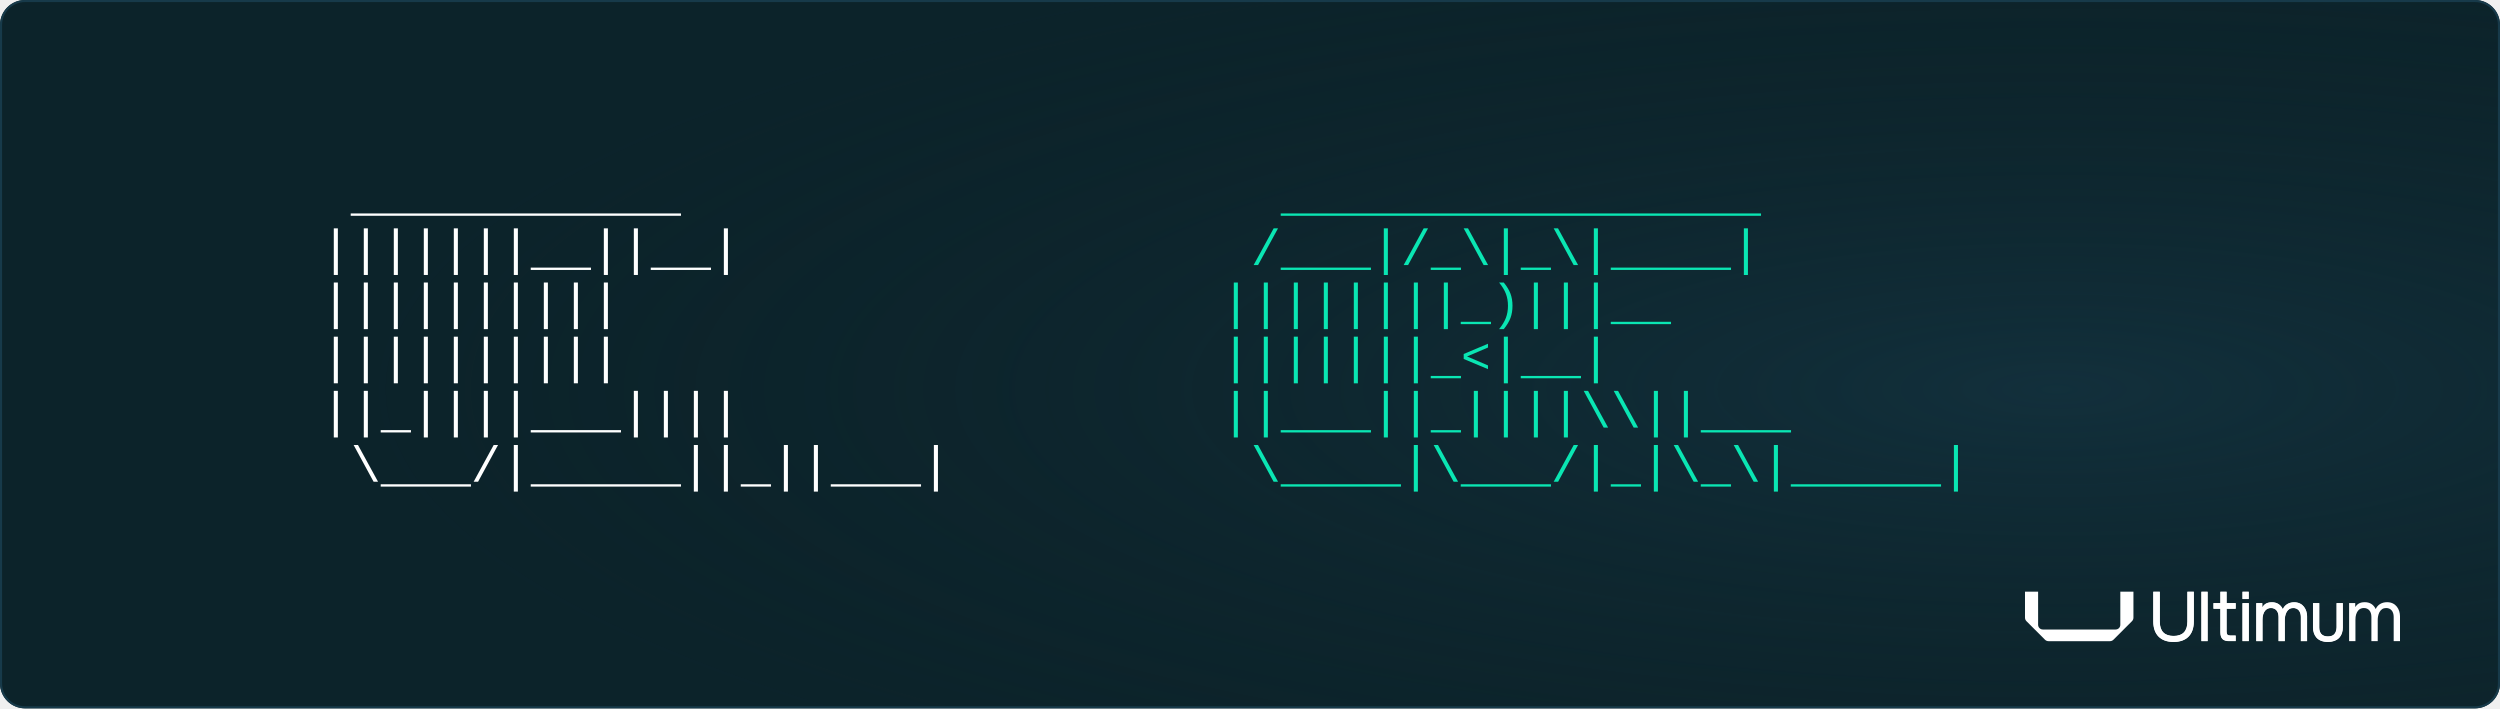
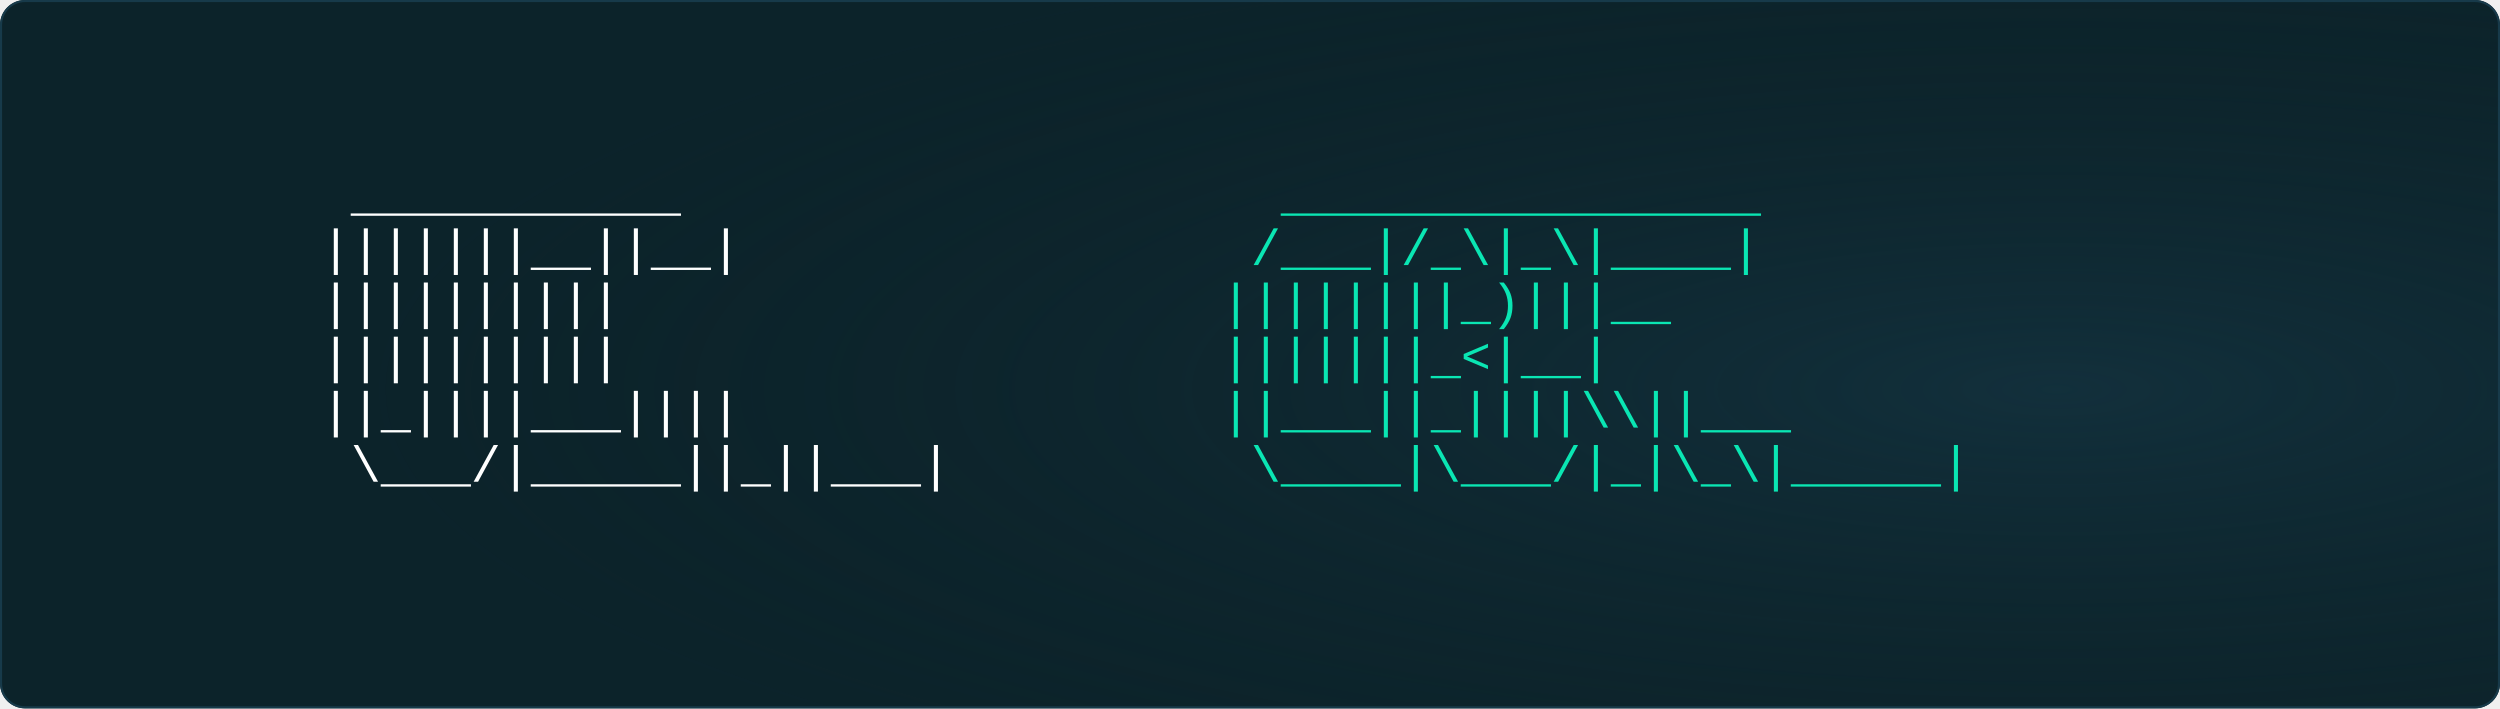
<svg xmlns="http://www.w3.org/2000/svg" width="1200" height="340" viewBox="0 0 1200 340" role="img" aria-labelledby="title description">
  <defs>
    <radialGradient id="ambient" cx="82%" cy="55%" r="68%">
      <stop offset="0" stop-color="#173A4A" stop-opacity=".55" />
      <stop offset="1" stop-color="#0C232A" stop-opacity="0" />
    </radialGradient>
  </defs>
  <rect width="1200" height="340" rx="12" fill="#0C232A" />
  <rect width="1200" height="340" rx="12" fill="url(#ambient)" />
  <rect x=".5" y=".5" width="1199" height="339" rx="11.5" fill="none" stroke="#173A4A" />
-   <svg x="972" y="284" width="180" height="24.189" viewBox="0 0 1332 179" fill="none" aria-label="Ultimum">
-     <g clip-path="url(#clip0_2081_131)">
-       <path d="M715.6 60.118V141.892C715.6 152.235 719.344 156.261 728.933 156.261H747.881V175.17H725.66C703.52 175.17 694.497 166.106 694.497 143.925V60.132H669.973V41.237H694.497V0.673H715.613V41.21H747.895V60.105H715.613L715.6 60.118Z" fill="white" />
-       <path d="M599.149 0.673V106.405C599.149 152.019 573.305 178.186 527.785 178.186C482.266 178.186 456.166 152.019 456.166 106.405V0.673H478.306V106.405C478.306 140.491 494.952 157.77 527.785 157.77C560.619 157.77 577.264 140.491 577.264 106.405H577.251V0.673H599.135H599.149Z" fill="white" />
-       <path d="M648.183 0.673H627.066V175.156H648.183V0.673Z" fill="white" />
-       <path d="M794.142 0.673H773.012V25.642H794.142V0.673Z" fill="white" />
-       <path d="M794.398 41.224H773.012V175.156H794.398V41.224Z" fill="white" />
-       <path d="M1107.27 125.825C1107.27 132.667 1105.68 150.713 1090.91 156.841C1084.03 159.709 1074.88 160.315 1066.45 158.497C1060.31 157.164 1055.21 154.241 1051.66 150.026C1047.06 144.545 1044.72 136.882 1044.72 127.28V41.224H1023.58V127.859C1023.58 141.474 1027.77 153.797 1035.38 162.524C1039.56 167.318 1044.93 171.13 1050.94 173.608C1058.4 176.678 1066.96 178.2 1075.56 178.2C1084.15 178.2 1093.14 176.611 1100.86 173.419C1107.98 170.47 1113.74 166.241 1117.98 160.84C1124.7 152.275 1128.37 140.559 1128.37 127.859V41.224H1107.24V127.28L1107.27 125.839V125.825Z" fill="white" />
-       <path d="M338.582 0V117.691C338.582 126.903 331.108 134.391 321.883 134.391H63.27C54.058 134.391 46.57 126.916 46.57 117.691L46.543 0H0V92.386C0 97.046 1.845 101.503 5.145 104.803L71.013 170.685C74.313 173.984 78.77 175.829 83.43 175.829H301.709C306.368 175.829 310.84 173.984 314.126 170.685L380.008 104.803C383.307 101.503 385.166 97.046 385.166 92.386V0H338.582Z" fill="white" />
-       <path d="M956.315 38.18C937.313 38.18 922.014 47.634 915.886 63.593C908.668 47.418 895.524 38.18 877.181 38.18C856.644 38.18 848.927 47.162 842.368 56.967V41.21H821.992V175.142H843.122V100.318C842.705 78.083 851.997 57.573 873.653 57.573C890.608 57.573 901.126 69.868 901.126 89.692V175.156H922.257V100.331C922.257 84.911 928.128 57.586 952.787 57.586C969.742 57.586 980.287 69.882 980.287 89.706V175.169H1001.4V87.686C1001.4 63.848 987.304 38.207 956.342 38.207H956.329L956.315 38.18Z" fill="white" />
-       <path d="M716.274 0H693.81V40.537H669.286V60.778H693.81V143.898C693.81 166.564 703.035 175.816 725.647 175.816H748.541V155.561H728.919C719.694 155.561 716.26 151.844 716.26 141.865V60.765H748.541V40.523H716.26V0H716.274Z" fill="white" />
-       <path d="M576.577 106.405V106.998C576.402 140.235 559.985 157.096 527.785 157.096C495.584 157.096 478.979 140.047 478.979 106.405V0H455.492V106.405C455.492 152.45 481.848 178.86 527.785 178.86C573.722 178.86 599.822 152.45 599.822 106.405V0H576.59V106.405H576.577Z" fill="white" />
-       <path d="M648.856 0H626.393V175.829H648.856V0Z" fill="white" />
-       <path d="M794.815 0H772.338V26.315H794.815V0Z" fill="white" />
-       <path d="M795.071 40.55H772.338V175.83H795.071V40.55Z" fill="white" />
-       <path d="M1106.57 127.28C1106.35 134.108 1104.35 150.551 1090.65 156.221C1086.5 157.945 1081.52 158.861 1076.22 158.861C1072.96 158.861 1069.72 158.524 1066.6 157.837C1060.61 156.531 1055.62 153.689 1052.19 149.595C1047.69 144.235 1045.4 136.721 1045.4 127.28V40.55H1022.92V127.859C1022.92 141.65 1027.17 154.12 1034.88 162.955C1039.11 167.803 1044.58 171.709 1050.68 174.227C1058.06 177.257 1066.67 178.86 1075.56 178.86C1084.44 178.86 1093.57 177.149 1101.12 174.038C1108.36 171.035 1114.21 166.739 1118.5 161.258C1125.3 152.585 1129.05 140.72 1129.05 127.859V40.55H1106.57V127.28Z" fill="white" />
-       <path d="M956.315 37.506C937.407 37.506 922.404 46.597 915.846 61.896C908.196 45.923 894.85 37.506 877.181 37.506C857.559 37.506 849.519 45.479 843.041 54.785V40.55H821.318V175.829H843.795V100.318C843.526 85.76 847.485 73.222 854.663 65.909C859.646 60.832 866.043 58.26 873.652 58.26C890.19 58.26 900.452 70.313 900.452 89.706V175.843H922.929V100.345C922.929 95.712 923.508 83.82 928.868 73.491C934.121 63.391 942.161 58.26 952.786 58.26C969.338 58.26 979.613 70.313 979.613 89.706V175.843H1002.08V87.686C1002.08 63.525 987.761 37.533 956.328 37.533L956.315 37.506Z" fill="white" />
-       <path d="M1286.25 37.358C1267.34 37.358 1252.34 46.449 1245.78 61.761C1238.13 45.789 1224.79 37.358 1207.12 37.358C1187.5 37.358 1179.46 45.331 1172.98 54.637V40.389H1151.25V175.668H1173.73V100.157C1173.46 85.598 1177.42 73.06 1184.6 65.748C1189.58 60.67 1195.98 58.098 1203.59 58.098C1220.13 58.098 1230.39 70.151 1230.39 89.544V175.681H1252.87V100.184C1252.87 95.551 1253.45 83.659 1258.81 73.33C1264.06 63.229 1272.1 58.098 1282.72 58.098C1299.27 58.098 1309.55 70.151 1309.55 89.544V175.681H1332.01V87.524C1332.01 63.364 1317.7 37.372 1286.26 37.372L1286.25 37.358Z" fill="white" />
-     </g>
-     <defs>
-       <clipPath id="clip0_2081_131">
-         <rect width="1332" height="178.86" fill="white" />
-       </clipPath>
-     </defs>
-   </svg>
  <g font-family="ui-monospace, 'SFMono-Regular', Menlo, Consolas, 'Liberation Mono', monospace">
    <g transform="translate(3 -14)" font-size="24" xml:space="preserve" style="white-space:pre">
      <text x="165.4 223.0 280.6 395.8 410.2 424.6 439.0 453.4 511.0 525.4 539.8" y="115" fill="#FFFFFF">___________</text>
      <text x="611.8 626.2 640.6 655.0 727.0 741.4 755.8 827.8 842.2 856.6 871.0 957.4 971.8 986.2 1000.6 1015.0" y="115" fill="#0AE6B3">________________</text>
      <text x="151.0 179.8 208.6 237.4 266.2 295.0 381.4 395.8 453.4 467.8 496.6 511.0 539.8 554.2" y="141" fill="#FFFFFF">|||||||__||__|</text>
      <text x="597.4 626.2 640.6 655.0 669.4 712.6 741.4 770.2 813.4 856.6 885.4 943.0 971.8 986.2 1000.6 1015.0 1029.4" y="141" fill="#0AE6B3">/___|/_\|_\|____|</text>
      <text x="151.0 179.8 208.6 237.4 266.2 295.0 410.2 439.0 511.0 539.8" y="167" fill="#FFFFFF">||||||||||</text>
      <text x="583.0 611.8 698.2 727.0 755.8 784.6 813.4 842.2 856.6 871.0 899.8 943.0 971.8 986.2 1000.6" y="167" fill="#0AE6B3">||||||||_)|||__</text>
      <text x="151.0 179.8 208.6 237.4 266.2 295.0 410.2 439.0 511.0 539.8" y="193" fill="#FFFFFF">||||||||||</text>
      <text x="583.0 611.8 698.2 727.0 755.8 784.6 813.4 856.6 885.4 943.0 986.2 1000.6 1015.0" y="193" fill="#0AE6B3">|||||||_&lt;|__|</text>
      <text x="151.0 179.8 194.2 208.6 237.4 266.2 295.0 309.4 323.8 338.2 410.2 439.0 511.0 539.8" y="219" fill="#FFFFFF">||_||||___||||</text>
      <text x="583.0 611.8 626.2 640.6 655.0 698.2 727.0 741.4 755.8 784.6 813.4 842.2 871.0 899.8 943.0 971.8 986.2 1000.6 1015.0" y="219" fill="#0AE6B3">||___||_||||\\||___</text>
      <text x="165.4 179.8 194.2 208.6 223.0 266.2 280.6 295.0 309.4 323.8 338.2 352.6 410.2 424.6 439.0 496.6 511.0 525.4 539.8 554.2" y="245" fill="#FFFFFF">\___/|_____||_||___|</text>
      <text x="597.4 611.8 626.2 640.6 655.0 669.4 712.6 727.0 741.4 755.8 770.2 813.4 827.8 842.2 885.4 899.8 914.2 943.0 957.4 971.8 986.2 1000.6 1015.0 1029.4" y="245" fill="#0AE6B3">\____|\___/|_|\_\|_____|</text>
    </g>
  </g>
</svg>
